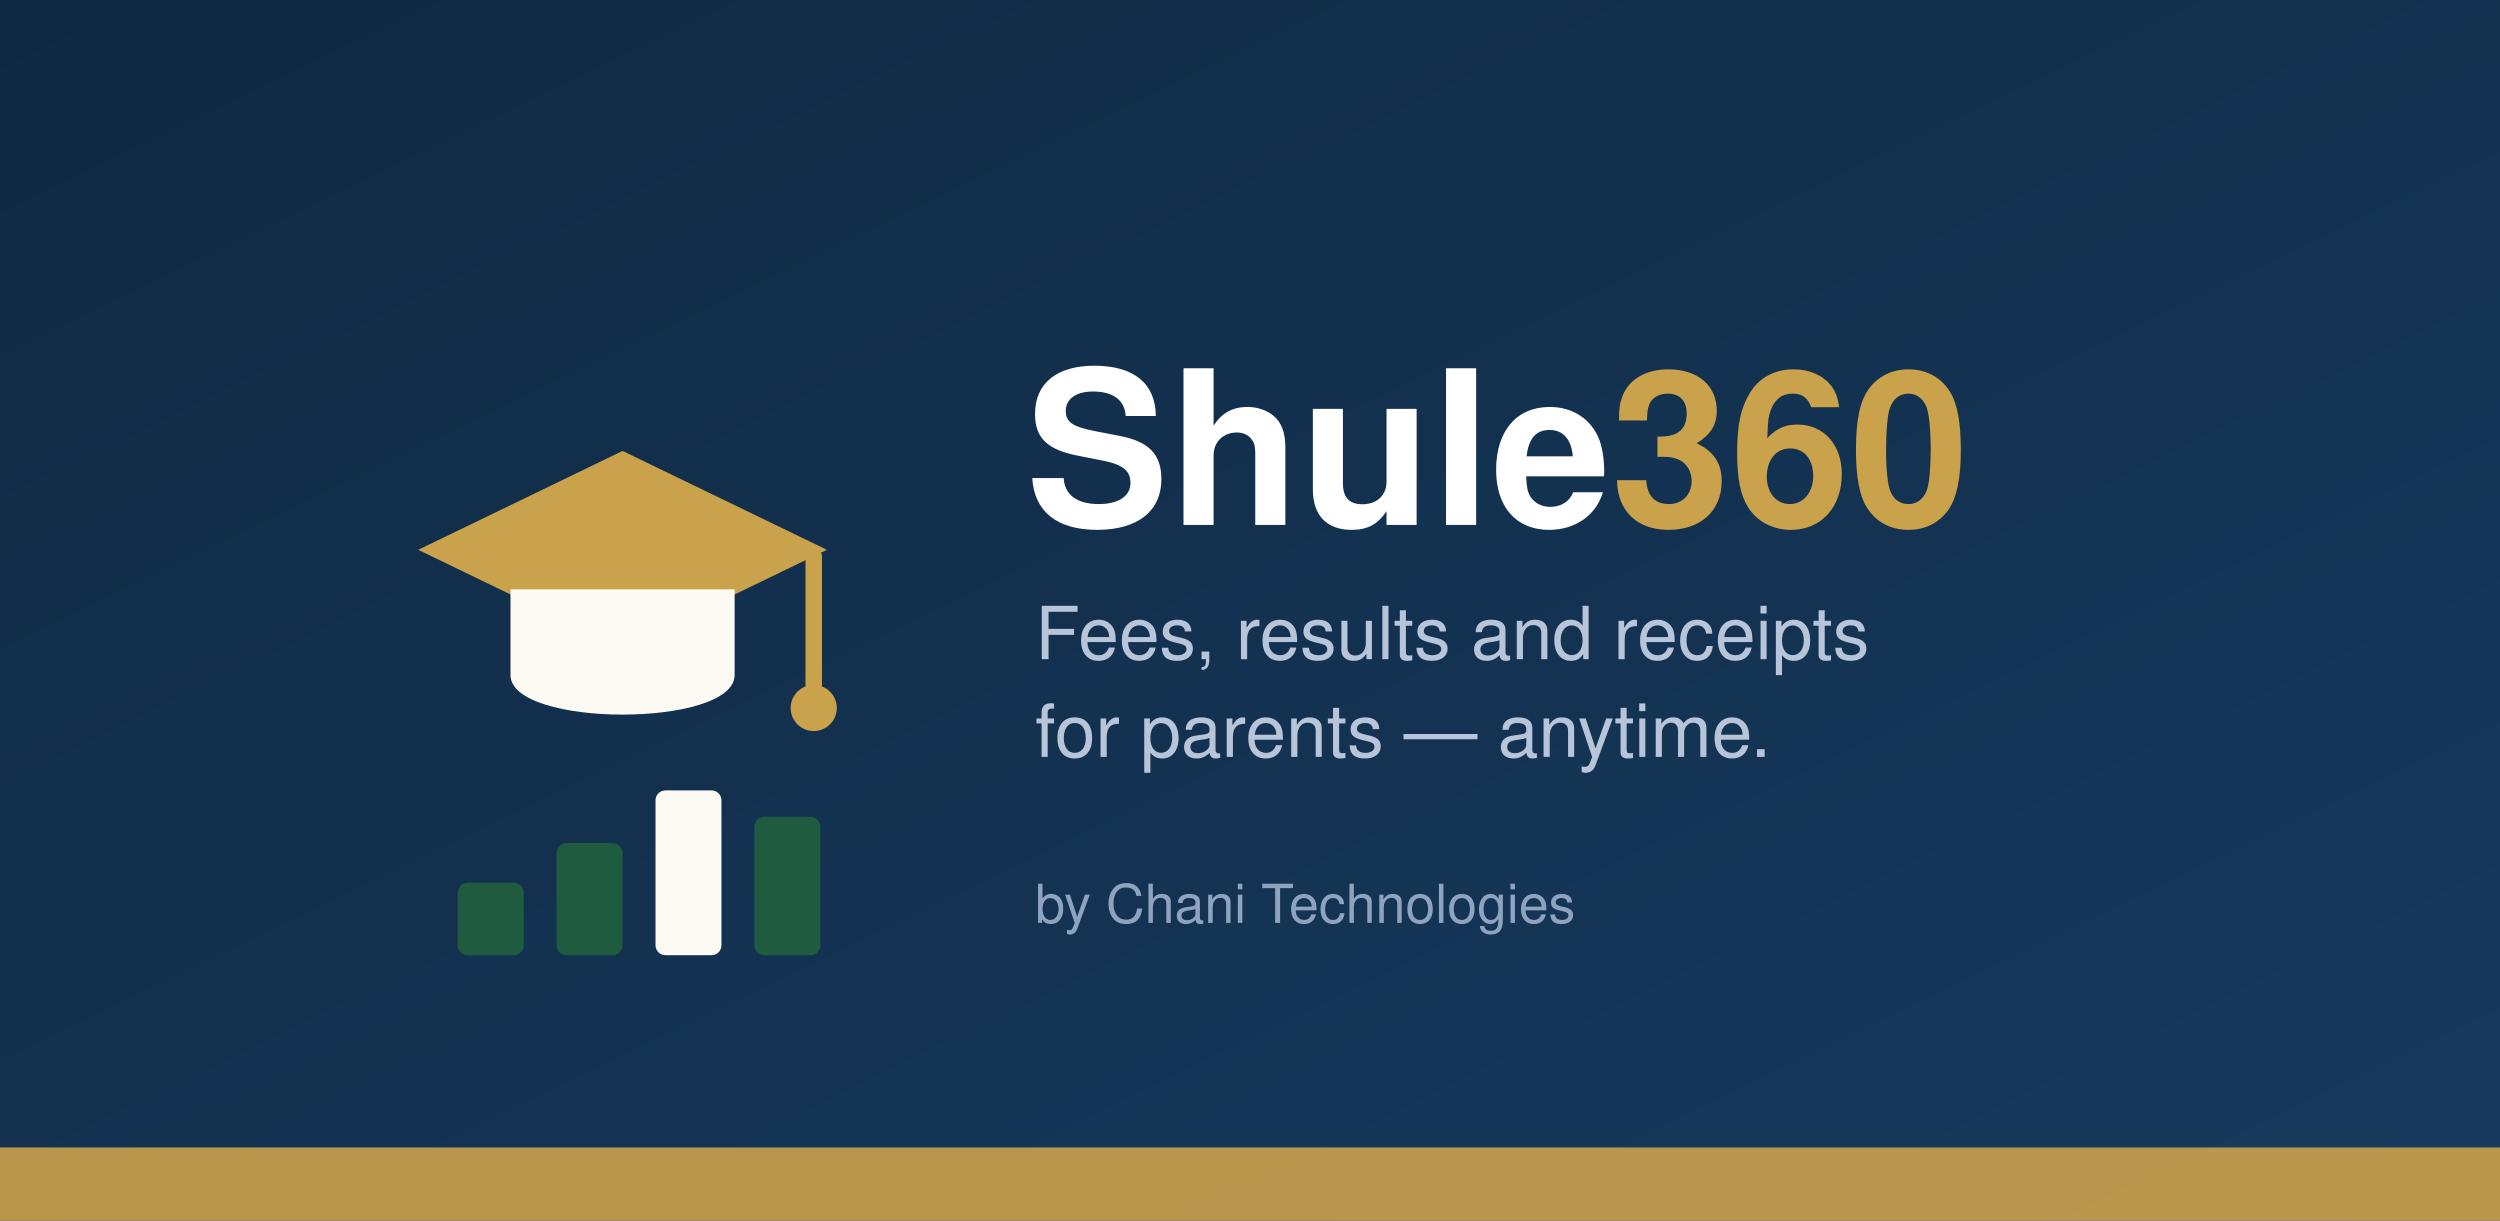
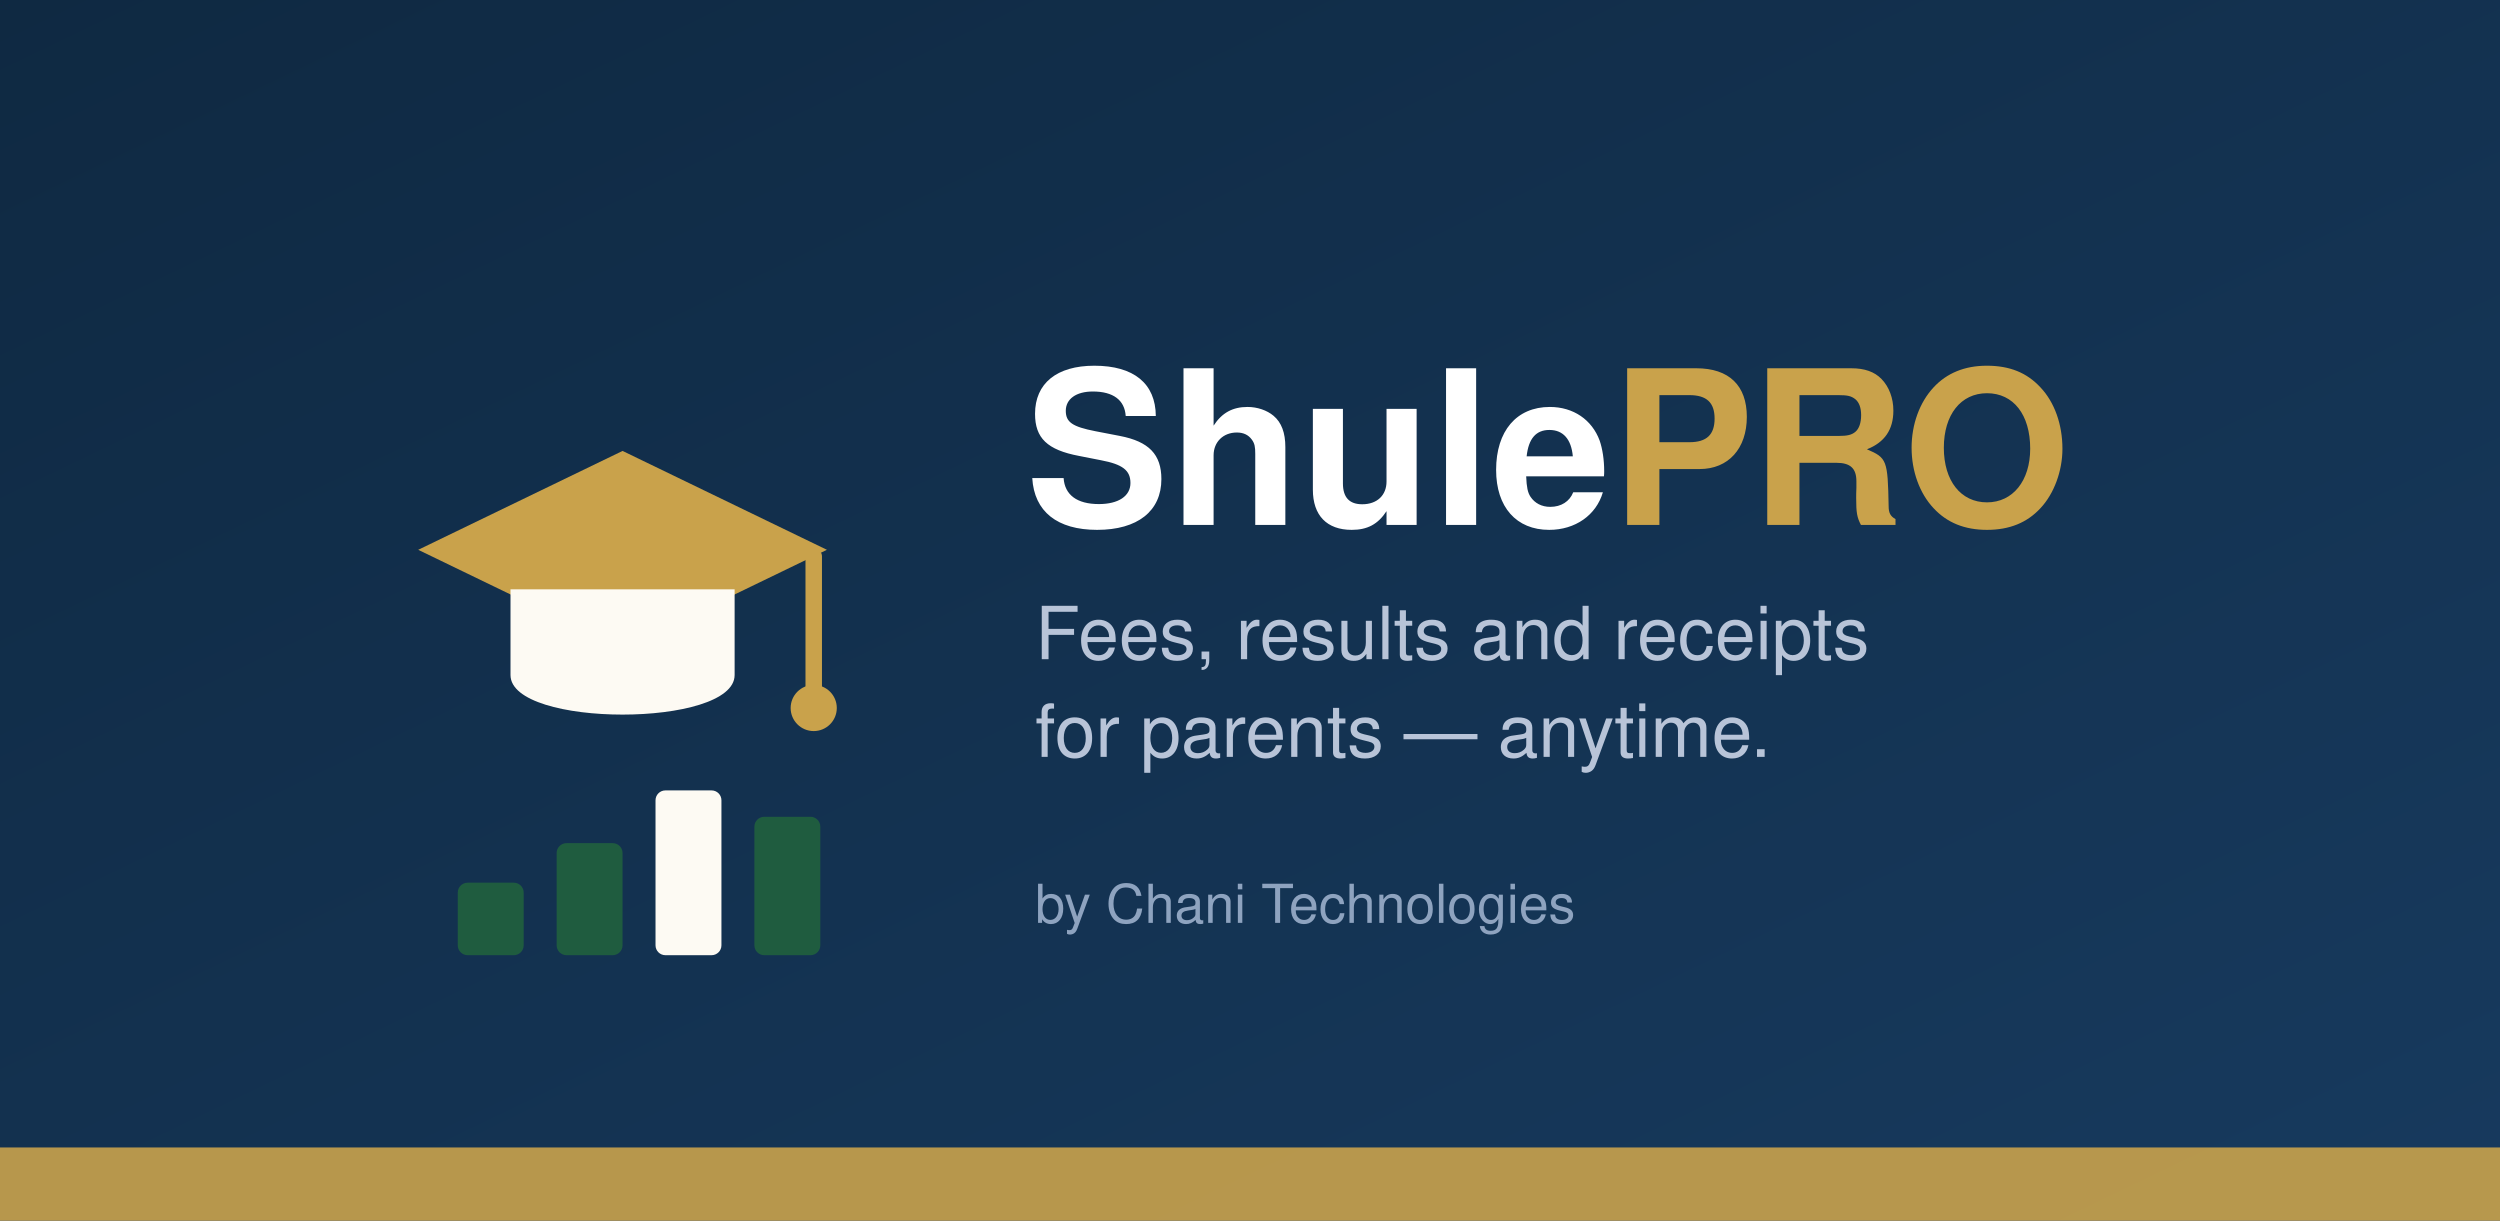
<svg xmlns="http://www.w3.org/2000/svg" width="1024" height="500" viewBox="0 0 1024 500">
  <defs>
    <linearGradient id="bg" x1="0" y1="0" x2="1" y2="1">
      <stop offset="0%" stop-color="#0f2942" />
      <stop offset="100%" stop-color="#173a5e" />
    </linearGradient>
  </defs>
  <rect width="1024" height="500" fill="url(#bg)" />
  <rect x="0" y="470" width="1024" height="30" fill="#c9a24b" opacity="0.9" />
  <g transform="translate(120, 155) scale(1.35)">
    <g transform="translate(100, 60)">
      <polygon points="0,-38 62,-8 0,22 -62,-8" fill="#c9a24b" />
      <path d="M-34,4 L34,4 L34,30 C34,46 -34,46 -34,30 Z" fill="#fdfaf3" />
      <line x1="58" y1="-6" x2="58" y2="34" stroke="#c9a24b" stroke-width="5" stroke-linecap="round" />
      <circle cx="58" cy="40" r="7" fill="#c9a24b" />
    </g>
    <g transform="translate(-20, -35)">
      <rect x="70" y="188" width="20" height="22" rx="3" fill="#1f5c3f" />
      <rect x="100" y="176" width="20" height="34" rx="3" fill="#1f5c3f" />
      <rect x="130" y="160" width="20" height="50" rx="3" fill="#fdfaf3" />
      <rect x="160" y="168" width="20" height="42" rx="3" fill="#1f5c3f" />
    </g>
  </g>
-   <text x="420" y="215" font-family="Helvetica Neue, Helvetica, Arial, sans-serif" font-size="88" font-weight="700" fill="#ffffff">Shule<tspan fill="#c9a24b">360</tspan>
+   <text x="420" y="215" font-family="Helvetica Neue, Helvetica, Arial, sans-serif" font-size="88" font-weight="700" fill="#ffffff">Shule<tspan fill="#c9a24b">PRO</tspan>
  </text>
  <text x="424" y="270" font-family="Helvetica Neue, Helvetica, Arial, sans-serif" font-size="30" font-weight="400" fill="#b8c4d8">Fees, results and receipts</text>
  <text x="424" y="310" font-family="Helvetica Neue, Helvetica, Arial, sans-serif" font-size="30" font-weight="400" fill="#b8c4d8">for parents — anytime.</text>
  <text x="424" y="378" font-family="Helvetica Neue, Helvetica, Arial, sans-serif" font-size="22" font-weight="400" fill="#8ea3bf">by Chani Technologies</text>
</svg>
